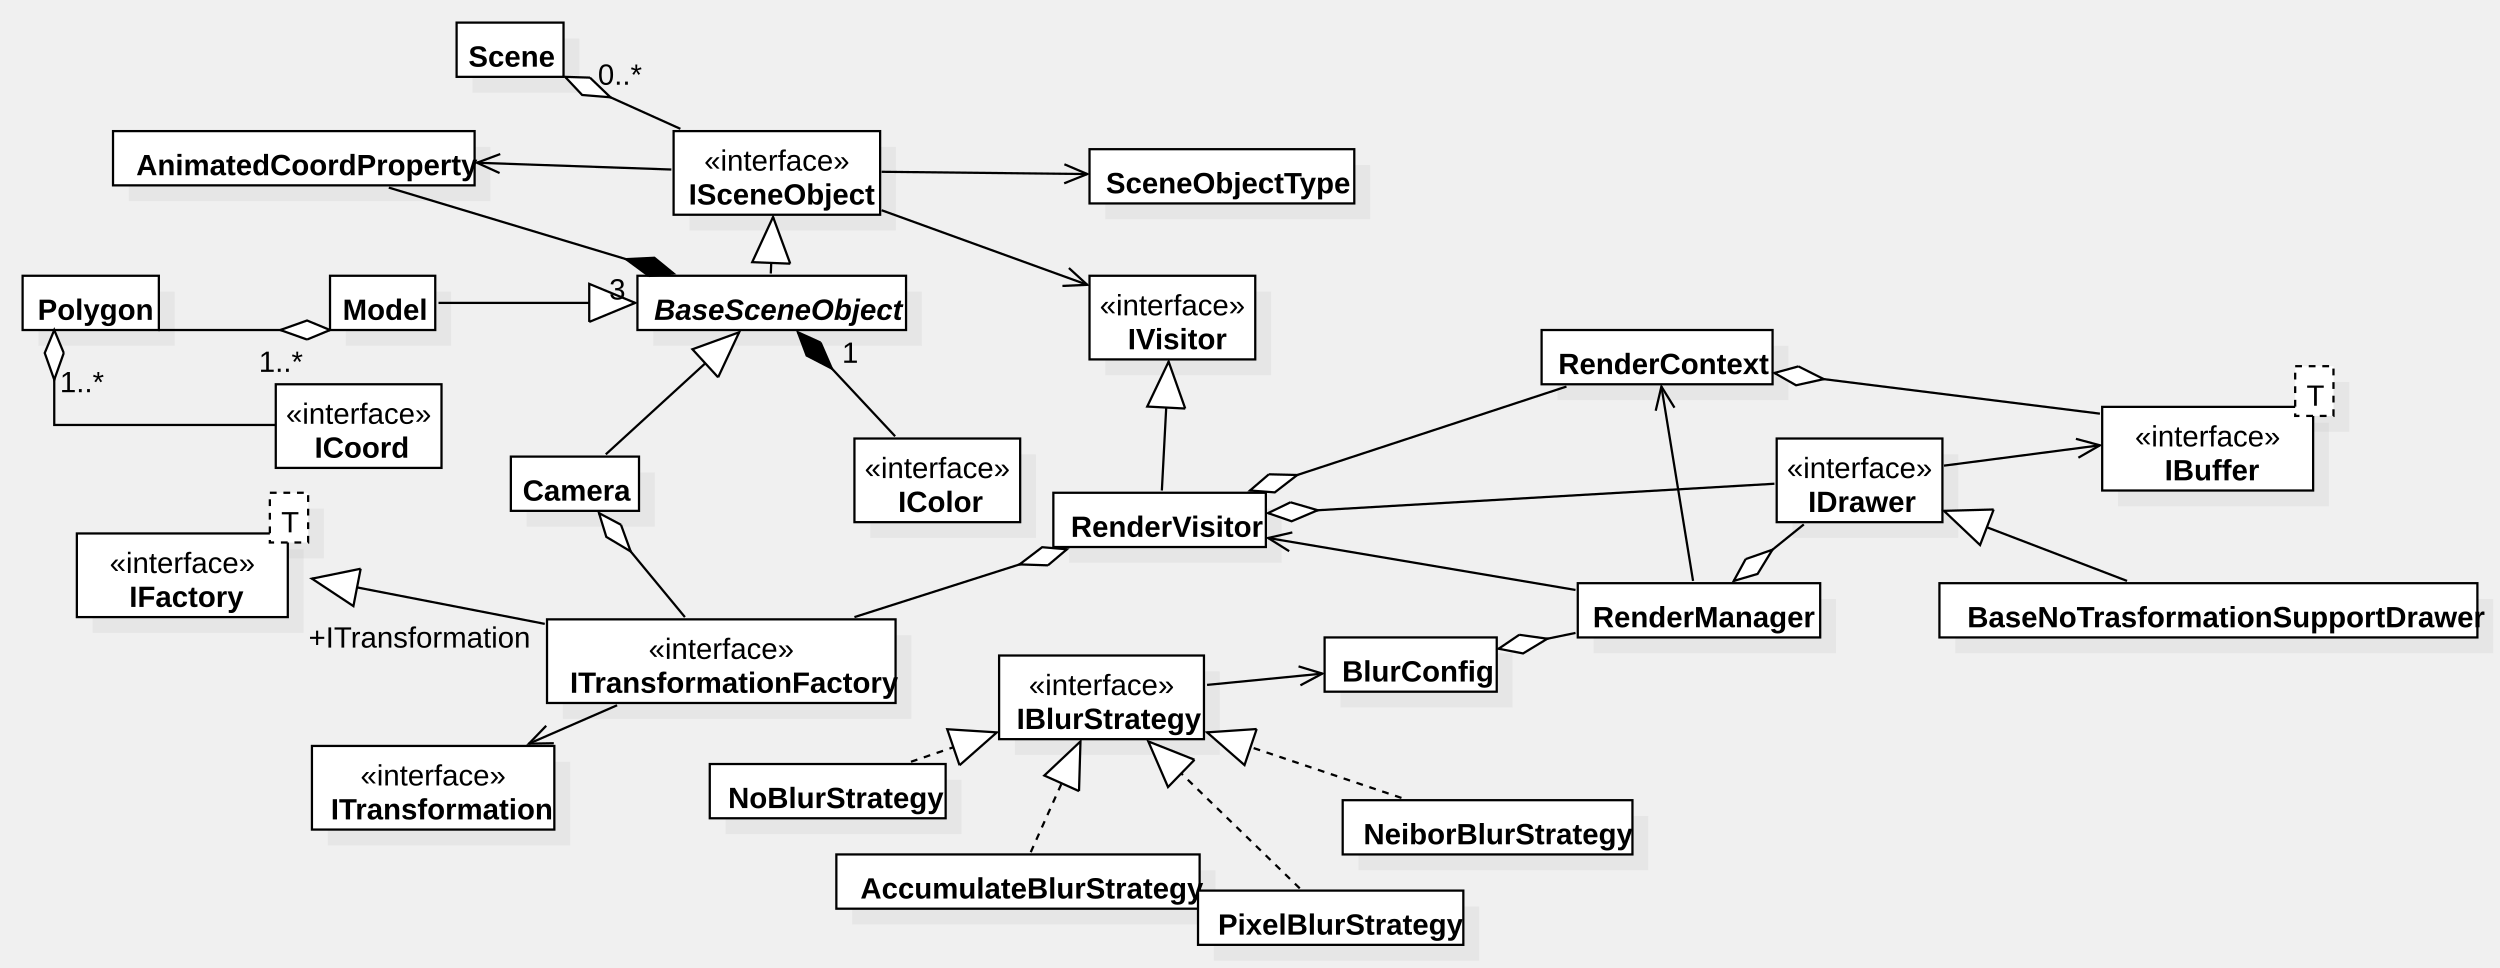
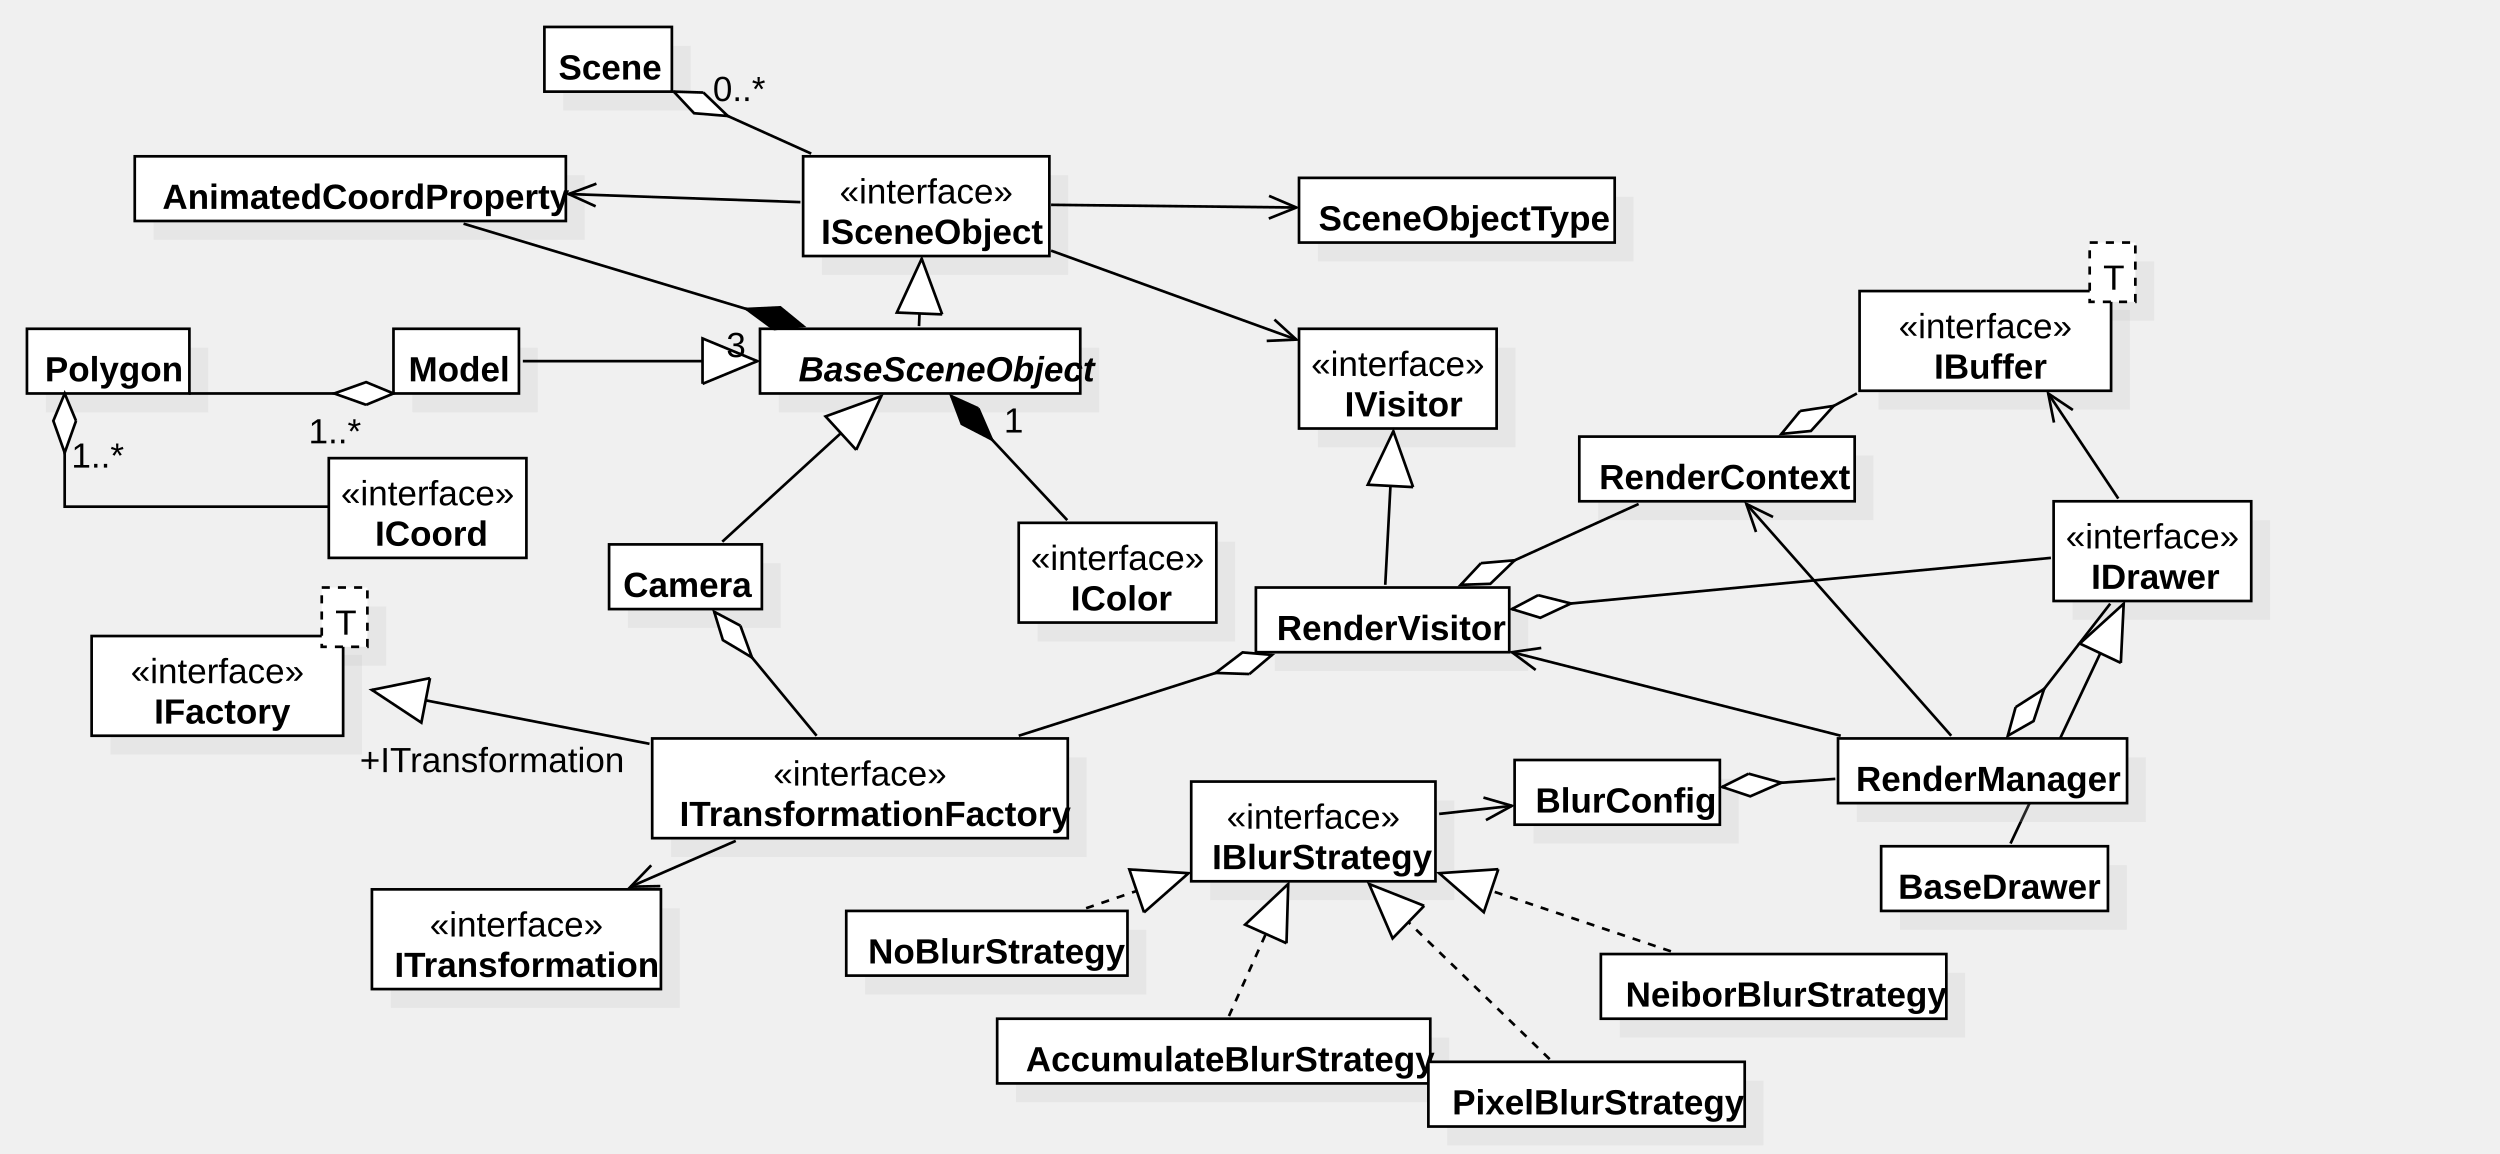
- <svg xmlns="http://www.w3.org/2000/svg" version="1.1" width="1105.992" height="428">
+ <svg xmlns="http://www.w3.org/2000/svg" version="1.1" width="927.628" height="428">
  <defs />
  <g>
    <g transform="translate(-198,-54) scale(1,1)">
      <rect fill="#ffffff" stroke="none" x="320" y="224" width="73.321" height="37" />
    </g>
    <g transform="translate(-198,-54) scale(1,1)">
      <path fill="none" stroke="#000000" d="M 320 224 L 393.321 224 L 393.321 261 L 320 261 L 320 224 Z Z" stroke-miterlimit="10" />
    </g>
    <g transform="translate(-198,-54) scale(1,1)">
      <g>
        <path fill="none" stroke="none" />
        <text fill="#000000" stroke="none" font-family="Arial" font-size="13px" font-style="normal" font-weight="normal" text-decoration="none" x="324.5" y="241.5">«interface»</text>
      </g>
    </g>
    <g transform="translate(-198,-54) scale(1,1)">
      <g>
        <path fill="none" stroke="none" />
        <text fill="#000000" stroke="none" font-family="Arial" font-size="13px" font-style="normal" font-weight="bold" text-decoration="none" x="337.151" y="256.5">ICoord</text>
      </g>
    </g>
    <g transform="translate(-198,-54) scale(1,1)">
      <rect fill="#C0C0C0" stroke="none" x="215" y="183" width="60.276" height="24" opacity="0.2" />
    </g>
    <g transform="translate(-198,-54) scale(1,1)">
      <rect fill="#ffffff" stroke="none" x="208" y="176" width="60.276" height="24" />
    </g>
    <g transform="translate(-198,-54) scale(1,1)">
      <path fill="none" stroke="#000000" d="M 208 176 L 268.276 176 L 268.276 200 L 208 200 L 208 176 Z Z" stroke-miterlimit="10" />
    </g>
    <g transform="translate(-198,-54) scale(1,1)">
      <g>
        <path fill="none" stroke="none" />
        <text fill="#000000" stroke="none" font-family="Arial" font-size="13px" font-style="normal" font-weight="bold" text-decoration="none" x="214.649" y="195.5">Polygon</text>
      </g>
    </g>
    <g transform="translate(-198,-54) scale(1,1)">
      <path fill="none" stroke="#000000" d="M 320 242 L 222 242 L 222 200" stroke-miterlimit="10" />
    </g>
    <g transform="translate(-198,-54) scale(1,1)">
      <path fill="#FFFFFF" stroke="none" d="M 226.21 210.163 L 222 200 L 217.79 210.163 L 222 222" />
    </g>
    <g transform="translate(-198,-54) scale(1,1)">
      <path fill="none" stroke="#000000" d="M 226.21 210.163 L 222 200 L 217.79 210.163 L 222 222 L 226.21 210.163" stroke-miterlimit="10" />
    </g>
    <g transform="translate(-198,-54) scale(1,1)">
      <g>
        <path fill="none" stroke="none" />
        <text fill="#000000" stroke="none" font-family="Arial" font-size="13px" font-style="normal" font-weight="normal" text-decoration="none" x="224.5" y="227.5">1..*</text>
      </g>
    </g>
    <g transform="translate(-198,-54) scale(1,1)">
      <rect fill="#C0C0C0" stroke="none" x="503" y="119" width="91.367" height="37" opacity="0.2" />
    </g>
    <g transform="translate(-198,-54) scale(1,1)">
      <rect fill="#ffffff" stroke="none" x="496" y="112" width="91.367" height="37" />
    </g>
    <g transform="translate(-198,-54) scale(1,1)">
      <path fill="none" stroke="#000000" d="M 496 112 L 587.367 112 L 587.367 149 L 496 149 L 496 112 Z Z" stroke-miterlimit="10" />
    </g>
    <g transform="translate(-198,-54) scale(1,1)">
      <g>
        <path fill="none" stroke="none" />
        <text fill="#000000" stroke="none" font-family="Arial" font-size="13px" font-style="normal" font-weight="normal" text-decoration="none" x="509.523" y="129.5">«interface»</text>
      </g>
    </g>
    <g transform="translate(-198,-54) scale(1,1)">
      <g>
        <path fill="none" stroke="none" />
        <text fill="#000000" stroke="none" font-family="Arial" font-size="13px" font-style="normal" font-weight="bold" text-decoration="none" x="502.661" y="144.5">ISceneObject</text>
      </g>
    </g>
    <g transform="translate(-198,-54) scale(1,1)">
      <rect fill="#C0C0C0" stroke="none" x="431" y="263" width="56.696" height="24" opacity="0.2" />
    </g>
    <g transform="translate(-198,-54) scale(1,1)">
      <rect fill="#ffffff" stroke="none" x="424" y="256" width="56.696" height="24" />
    </g>
    <g transform="translate(-198,-54) scale(1,1)">
      <path fill="none" stroke="#000000" d="M 424 256 L 480.696 256 L 480.696 280 L 424 280 L 424 256 Z Z" stroke-miterlimit="10" />
    </g>
    <g transform="translate(-198,-54) scale(1,1)">
      <g>
        <path fill="none" stroke="none" />
        <text fill="#000000" stroke="none" font-family="Arial" font-size="13px" font-style="normal" font-weight="bold" text-decoration="none" x="429.23" y="275.5">Camera</text>
      </g>
    </g>
    <g transform="translate(-198,-54) scale(1,1)">
      <rect fill="#C0C0C0" stroke="none" x="351" y="183" width="46.553" height="24" opacity="0.2" />
    </g>
    <g transform="translate(-198,-54) scale(1,1)">
      <rect fill="#ffffff" stroke="none" x="344" y="176" width="46.553" height="24" />
    </g>
    <g transform="translate(-198,-54) scale(1,1)">
      <path fill="none" stroke="#000000" d="M 344 176 L 390.553 176 L 390.553 200 L 344 200 L 344 176 Z Z" stroke-miterlimit="10" />
    </g>
    <g transform="translate(-198,-54) scale(1,1)">
      <g>
        <path fill="none" stroke="none" />
        <text fill="#000000" stroke="none" font-family="Arial" font-size="13px" font-style="normal" font-weight="bold" text-decoration="none" x="349.573" y="195.5">Model</text>
      </g>
    </g>
    <g transform="translate(-198,-54) scale(1,1)">
      <path fill="none" stroke="#000000" d="M 268 200 L 344 200" stroke-miterlimit="10" />
    </g>
    <g transform="translate(-198,-54) scale(1,1)">
      <path fill="#FFFFFF" stroke="none" d="M 333.837 204.21 L 344 200 L 333.837 195.79 L 322 200" />
    </g>
    <g transform="translate(-198,-54) scale(1,1)">
      <path fill="none" stroke="#000000" d="M 333.837 204.21 L 344 200 L 333.837 195.79 L 322 200 L 333.837 204.21" stroke-miterlimit="10" />
    </g>
    <g transform="translate(-198,-54) scale(1,1)">
      <g>
        <path fill="none" stroke="none" />
        <text fill="#000000" stroke="none" font-family="Arial" font-size="13px" font-style="normal" font-weight="normal" text-decoration="none" x="312.5" y="218.5">1..*</text>
      </g>
    </g>
    <g transform="translate(-198,-54) scale(1,1)">
      <rect fill="#C0C0C0" stroke="none" x="583" y="255" width="73.321" height="37" opacity="0.2" />
    </g>
    <g transform="translate(-198,-54) scale(1,1)">
      <rect fill="#ffffff" stroke="none" x="576" y="248" width="73.321" height="37" />
    </g>
    <g transform="translate(-198,-54) scale(1,1)">
      <path fill="none" stroke="#000000" d="M 576 248 L 649.321 248 L 649.321 285 L 576 285 L 576 248 Z Z" stroke-miterlimit="10" />
    </g>
    <g transform="translate(-198,-54) scale(1,1)">
      <g>
        <path fill="none" stroke="none" />
        <text fill="#000000" stroke="none" font-family="Arial" font-size="13px" font-style="normal" font-weight="normal" text-decoration="none" x="580.5" y="265.5">«interface»</text>
      </g>
    </g>
    <g transform="translate(-198,-54) scale(1,1)">
      <g>
        <path fill="none" stroke="none" />
        <text fill="#000000" stroke="none" font-family="Arial" font-size="13px" font-style="normal" font-weight="bold" text-decoration="none" x="595.322" y="280.5">IColor</text>
      </g>
    </g>
    <g transform="translate(-198,-54) scale(1,1)">
      <rect fill="#C0C0C0" stroke="none" x="687" y="183" width="73.321" height="37" opacity="0.2" />
    </g>
    <g transform="translate(-198,-54) scale(1,1)">
      <rect fill="#ffffff" stroke="none" x="680" y="176" width="73.321" height="37" />
    </g>
    <g transform="translate(-198,-54) scale(1,1)">
      <path fill="none" stroke="#000000" d="M 680 176 L 753.321 176 L 753.321 213 L 680 213 L 680 176 Z Z" stroke-miterlimit="10" />
    </g>
    <g transform="translate(-198,-54) scale(1,1)">
      <g>
        <path fill="none" stroke="none" />
        <text fill="#000000" stroke="none" font-family="Arial" font-size="13px" font-style="normal" font-weight="normal" text-decoration="none" x="684.5" y="193.5">«interface»</text>
      </g>
    </g>
    <g transform="translate(-198,-54) scale(1,1)">
      <g>
        <path fill="none" stroke="none" />
        <text fill="#000000" stroke="none" font-family="Arial" font-size="13px" font-style="normal" font-weight="bold" text-decoration="none" x="696.913" y="208.5">IVisitor</text>
      </g>
    </g>
    <g transform="translate(-198,-54) scale(1,1)">
      <rect fill="#C0C0C0" stroke="none" x="255" y="119" width="159.96" height="24" opacity="0.2" />
    </g>
    <g transform="translate(-198,-54) scale(1,1)">
      <rect fill="#ffffff" stroke="none" x="248" y="112" width="159.96" height="24" />
    </g>
    <g transform="translate(-198,-54) scale(1,1)">
      <path fill="none" stroke="#000000" d="M 248 112 L 407.96 112 L 407.96 136 L 248 136 L 248 112 Z Z" stroke-miterlimit="10" />
    </g>
    <g transform="translate(-198,-54) scale(1,1)">
      <g>
        <path fill="none" stroke="none" />
        <text fill="#000000" stroke="none" font-family="Arial" font-size="13px" font-style="normal" font-weight="bold" text-decoration="none" x="258.251" y="131.5">AnimatedCoordProperty</text>
      </g>
    </g>
    <g transform="translate(-198,-54) scale(1,1)">
      <rect fill="#C0C0C0" stroke="none" x="487" y="183" width="118.833" height="24" opacity="0.2" />
    </g>
    <g transform="translate(-198,-54) scale(1,1)">
      <rect fill="#ffffff" stroke="none" x="480" y="176" width="118.833" height="24" />
    </g>
    <g transform="translate(-198,-54) scale(1,1)">
      <path fill="none" stroke="#000000" d="M 480 176 L 598.833 176 L 598.833 200 L 480 200 L 480 176 Z Z" stroke-miterlimit="10" />
    </g>
    <g transform="translate(-198,-54) scale(1,1)">
      <g>
        <path fill="none" stroke="none" />
-         <text fill="#000000" stroke="none" font-family="Arial" font-size="13px" font-style="italic" font-weight="bold" text-decoration="none" x="487.385" y="195.5">BaseSceneObject</text>
+         <text fill="#000000" stroke="none" font-family="Arial" font-size="13px" font-style="italic" font-weight="bold" text-decoration="none" x="494.301" y="195.5">BaseSceneObject</text>
      </g>
    </g>
    <g transform="translate(-198,-54) scale(1,1)">
      <path fill="none" stroke="#000000" d="M 392 188 L 479 188" stroke-miterlimit="10" />
    </g>
    <g transform="translate(-198,-54) scale(1,1)">
      <path fill="#FFFFFF" stroke="none" d="M 458.675 196.419 L 479 188 L 458.675 179.581" />
    </g>
    <g transform="translate(-198,-54) scale(1,1)">
      <path fill="none" stroke="#000000" d="M 458.675 196.419 L 479 188 L 458.675 179.581 L 458.675 196.419" stroke-miterlimit="10" />
    </g>
    <g transform="translate(-198,-54) scale(1,1)">
      <path fill="none" stroke="#000000" d="M 466 255 L 525 201" stroke-miterlimit="10" />
    </g>
    <g transform="translate(-198,-54) scale(1,1)">
      <path fill="#FFFFFF" stroke="none" d="M 515.691 220.933 L 525 201 L 504.322 208.512" />
    </g>
    <g transform="translate(-198,-54) scale(1,1)">
      <path fill="none" stroke="#000000" d="M 515.691 220.933 L 525 201 L 504.322 208.512 L 515.691 220.933" stroke-miterlimit="10" />
    </g>
    <g transform="translate(-198,-54) scale(1,1)">
      <path fill="none" stroke="#000000" d="M 539 175 L 540 150" stroke-miterlimit="10" />
    </g>
    <g transform="translate(-198,-54) scale(1,1)">
      <path fill="#FFFFFF" stroke="none" d="M 547.6 170.646 L 540 150 L 530.775 169.973" />
    </g>
    <g transform="translate(-198,-54) scale(1,1)">
      <path fill="none" stroke="#000000" d="M 547.6 170.646 L 540 150 L 530.775 169.973 L 547.6 170.646" stroke-miterlimit="10" />
    </g>
    <g transform="translate(-198,-54) scale(1,1)">
      <rect fill="#C0C0C0" stroke="none" x="687" y="127" width="117.132" height="24" opacity="0.2" />
    </g>
    <g transform="translate(-198,-54) scale(1,1)">
      <rect fill="#ffffff" stroke="none" x="680" y="120" width="117.132" height="24" />
    </g>
    <g transform="translate(-198,-54) scale(1,1)">
      <path fill="none" stroke="#000000" d="M 680 120 L 797.132 120 L 797.132 144 L 680 144 L 680 120 Z Z" stroke-miterlimit="10" />
    </g>
    <g transform="translate(-198,-54) scale(1,1)">
      <g>
        <path fill="none" stroke="none" />
        <text fill="#000000" stroke="none" font-family="Arial" font-size="13px" font-style="normal" font-weight="bold" text-decoration="none" x="687.258" y="139.5">SceneObjectType</text>
      </g>
    </g>
    <g transform="translate(-198,-54) scale(1,1)">
      <rect fill="#C0C0C0" stroke="none" x="343" y="391" width="107.236" height="37" opacity="0.2" />
    </g>
    <g transform="translate(-198,-54) scale(1,1)">
      <rect fill="#ffffff" stroke="none" x="336" y="384" width="107.236" height="37" />
    </g>
    <g transform="translate(-198,-54) scale(1,1)">
      <path fill="none" stroke="#000000" d="M 336 384 L 443.236 384 L 443.236 421 L 336 421 L 336 384 Z Z" stroke-miterlimit="10" />
    </g>
    <g transform="translate(-198,-54) scale(1,1)">
      <g>
        <path fill="none" stroke="none" />
        <text fill="#000000" stroke="none" font-family="Arial" font-size="13px" font-style="normal" font-weight="normal" text-decoration="none" x="357.458" y="401.5">«interface»</text>
      </g>
    </g>
    <g transform="translate(-198,-54) scale(1,1)">
      <g>
        <path fill="none" stroke="none" />
        <text fill="#000000" stroke="none" font-family="Arial" font-size="13px" font-style="normal" font-weight="bold" text-decoration="none" x="344.344" y="416.5">ITransformation</text>
      </g>
    </g>
    <g transform="translate(-198,-54) scale(1,1)">
      <rect fill="#C0C0C0" stroke="none" x="239" y="297" width="93.321" height="37" opacity="0.2" />
    </g>
    <g transform="translate(-198,-54) scale(1,1)">
      <rect fill="#C0C0C0" stroke="none" x="324.38" y="279" width="16.941" height="22" opacity="0.2" />
    </g>
    <g transform="translate(-198,-54) scale(1,1)">
      <rect fill="#ffffff" stroke="none" x="232" y="290" width="93.321" height="37" />
    </g>
    <g transform="translate(-198,-54) scale(1,1)">
      <path fill="none" stroke="#000000" d="M 232 290 L 325.321 290 L 325.321 327 L 232 327 L 232 290 Z Z" stroke-miterlimit="10" />
    </g>
    <g transform="translate(-198,-54) scale(1,1)">
      <g>
        <path fill="none" stroke="none" />
        <text fill="#000000" stroke="none" font-family="Arial" font-size="13px" font-style="normal" font-weight="normal" text-decoration="none" x="246.5" y="307.5">«interface»</text>
      </g>
    </g>
    <g transform="translate(-198,-54) scale(1,1)">
      <g>
        <path fill="none" stroke="none" />
        <text fill="#000000" stroke="none" font-family="Arial" font-size="13px" font-style="normal" font-weight="bold" text-decoration="none" x="255.184" y="322.5">IFactory</text>
      </g>
    </g>
    <g transform="translate(-198,-54) scale(1,1)">
      <rect fill="#ffffff" stroke="none" x="317.38" y="272" width="16.941" height="22" />
    </g>
    <g transform="translate(-198,-54) scale(1,1)">
      <path fill="none" stroke="#000000" d="M 317.38 272 L 334.321 272 L 334.321 294 L 317.38 294 L 317.38 272 Z Z" stroke-miterlimit="10" stroke-dasharray="3" />
    </g>
    <g transform="translate(-198,-54) scale(1,1)">
      <g>
        <path fill="none" stroke="none" />
        <text fill="#000000" stroke="none" font-family="Arial" font-size="13px" font-style="normal" font-weight="normal" text-decoration="none" x="322.38" y="289.5">T</text>
      </g>
    </g>
    <g transform="translate(-198,-54) scale(1,1)">
      <rect fill="#C0C0C0" stroke="none" x="447" y="335" width="154.196" height="37" opacity="0.2" />
    </g>
    <g transform="translate(-198,-54) scale(1,1)">
      <rect fill="#ffffff" stroke="none" x="440" y="328" width="154.196" height="37" />
    </g>
    <g transform="translate(-198,-54) scale(1,1)">
      <path fill="none" stroke="#000000" d="M 440 328 L 594.196 328 L 594.196 365 L 440 365 L 440 328 Z Z" stroke-miterlimit="10" />
    </g>
    <g transform="translate(-198,-54) scale(1,1)">
      <g>
        <path fill="none" stroke="none" />
        <text fill="#000000" stroke="none" font-family="Arial" font-size="13px" font-style="normal" font-weight="normal" text-decoration="none" x="484.938" y="345.5">«interface»</text>
      </g>
    </g>
    <g transform="translate(-198,-54) scale(1,1)">
      <g>
        <path fill="none" stroke="none" />
        <text fill="#000000" stroke="none" font-family="Arial" font-size="13px" font-style="normal" font-weight="bold" text-decoration="none" x="450.153" y="360.5">ITransformationFactory</text>
      </g>
    </g>
    <g transform="translate(-198,-54) scale(1,1)">
      <path fill="none" stroke="#000000" d="M 439 330 L 336 310" stroke-miterlimit="10" />
    </g>
    <g transform="translate(-198,-54) scale(1,1)">
      <path fill="#FFFFFF" stroke="none" d="M 357.557 305.61 L 336 310 L 354.348 322.139" />
    </g>
    <g transform="translate(-198,-54) scale(1,1)">
      <path fill="none" stroke="#000000" d="M 357.557 305.61 L 336 310 L 354.348 322.139 L 357.557 305.61" stroke-miterlimit="10" />
    </g>
    <g transform="translate(-198,-54) scale(1,1)">
      <g>
        <path fill="none" stroke="none" />
-         <text fill="#000000" stroke="none" font-family="Arial" font-size="13px" font-style="normal" font-weight="normal" text-decoration="none" x="334.5" y="340.5">+ITransformation</text>
+         <text fill="#000000" stroke="none" font-family="Arial" font-size="13px" font-style="normal" font-weight="normal" text-decoration="none" x="331.5" y="340.5">+ITransformation</text>
      </g>
    </g>
    <g transform="translate(-198,-54) scale(1,1)">
      <rect fill="#C0C0C0" stroke="none" x="671" y="279" width="94.008" height="24" opacity="0.2" />
    </g>
    <g transform="translate(-198,-54) scale(1,1)">
      <rect fill="#ffffff" stroke="none" x="664" y="272" width="94.008" height="24" />
    </g>
    <g transform="translate(-198,-54) scale(1,1)">
      <path fill="none" stroke="#000000" d="M 664 272 L 758.008 272 L 758.008 296 L 664 296 L 664 272 Z Z" stroke-miterlimit="10" />
    </g>
    <g transform="translate(-198,-54) scale(1,1)">
      <g>
        <path fill="none" stroke="none" />
        <text fill="#000000" stroke="none" font-family="Arial" font-size="13px" font-style="normal" font-weight="bold" text-decoration="none" x="671.744" y="291.5">RenderVisitor</text>
      </g>
    </g>
    <g transform="translate(-198,-54) scale(1,1)">
-       <rect fill="#C0C0C0" stroke="none" x="1135" y="241" width="93.321" height="37" opacity="0.2" />
-     </g>
-     <g transform="translate(-198,-54) scale(1,1)">
-       <rect fill="#C0C0C0" stroke="none" x="1220.38" y="223" width="16.941" height="22" opacity="0.2" />
-     </g>
-     <g transform="translate(-198,-54) scale(1,1)">
-       <rect fill="#ffffff" stroke="none" x="1128" y="234" width="93.321" height="37" />
-     </g>
-     <g transform="translate(-198,-54) scale(1,1)">
-       <path fill="none" stroke="#000000" d="M 1128 234 L 1221.321 234 L 1221.321 271 L 1128 271 L 1128 234 Z Z" stroke-miterlimit="10" />
-     </g>
-     <g transform="translate(-198,-54) scale(1,1)">
-       <g>
-         <path fill="none" stroke="none" />
-         <text fill="#000000" stroke="none" font-family="Arial" font-size="13px" font-style="normal" font-weight="normal" text-decoration="none" x="1142.5" y="251.5">«interface»</text>
-       </g>
-     </g>
-     <g transform="translate(-198,-54) scale(1,1)">
-       <g>
-         <path fill="none" stroke="none" />
-         <text fill="#000000" stroke="none" font-family="Arial" font-size="13px" font-style="normal" font-weight="bold" text-decoration="none" x="1155.63" y="266.5">IBuffer</text>
-       </g>
-     </g>
-     <g transform="translate(-198,-54) scale(1,1)">
-       <rect fill="#ffffff" stroke="none" x="1213.38" y="216" width="16.941" height="22" />
-     </g>
-     <g transform="translate(-198,-54) scale(1,1)">
-       <path fill="none" stroke="#000000" d="M 1213.38 216 L 1230.321 216 L 1230.321 238 L 1213.38 238 L 1213.38 216 Z Z" stroke-miterlimit="10" stroke-dasharray="3" />
-     </g>
-     <g transform="translate(-198,-54) scale(1,1)">
-       <g>
-         <path fill="none" stroke="none" />
-         <text fill="#000000" stroke="none" font-family="Arial" font-size="13px" font-style="normal" font-weight="normal" text-decoration="none" x="1218.38" y="233.5">T</text>
+       <rect fill="#C0C0C0" stroke="none" x="895" y="169" width="93.321" height="37" opacity="0.2" />
+     </g>
+     <g transform="translate(-198,-54) scale(1,1)">
+       <rect fill="#C0C0C0" stroke="none" x="980.38" y="151" width="16.941" height="22" opacity="0.2" />
+     </g>
+     <g transform="translate(-198,-54) scale(1,1)">
+       <rect fill="#ffffff" stroke="none" x="888" y="162" width="93.321" height="37" />
+     </g>
+     <g transform="translate(-198,-54) scale(1,1)">
+       <path fill="none" stroke="#000000" d="M 888 162 L 981.321 162 L 981.321 199 L 888 199 L 888 162 Z Z" stroke-miterlimit="10" />
+     </g>
+     <g transform="translate(-198,-54) scale(1,1)">
+       <g>
+         <path fill="none" stroke="none" />
+         <text fill="#000000" stroke="none" font-family="Arial" font-size="13px" font-style="normal" font-weight="normal" text-decoration="none" x="902.5" y="179.5">«interface»</text>
+       </g>
+     </g>
+     <g transform="translate(-198,-54) scale(1,1)">
+       <g>
+         <path fill="none" stroke="none" />
+         <text fill="#000000" stroke="none" font-family="Arial" font-size="13px" font-style="normal" font-weight="bold" text-decoration="none" x="915.63" y="194.5">IBuffer</text>
+       </g>
+     </g>
+     <g transform="translate(-198,-54) scale(1,1)">
+       <rect fill="#ffffff" stroke="none" x="973.38" y="144" width="16.941" height="22" />
+     </g>
+     <g transform="translate(-198,-54) scale(1,1)">
+       <path fill="none" stroke="#000000" d="M 973.38 144 L 990.321 144 L 990.321 166 L 973.38 166 L 973.38 144 Z Z" stroke-miterlimit="10" stroke-dasharray="3" />
+     </g>
+     <g transform="translate(-198,-54) scale(1,1)">
+       <g>
+         <path fill="none" stroke="none" />
+         <text fill="#000000" stroke="none" font-family="Arial" font-size="13px" font-style="normal" font-weight="normal" text-decoration="none" x="978.38" y="161.5">T</text>
      </g>
    </g>
    <g transform="translate(-198,-54) scale(1,1)">
      <path fill="none" stroke="#000000" d="M 370 137 L 496 175" stroke-miterlimit="10" />
    </g>
    <g transform="translate(-198,-54) scale(1,1)">
      <path fill="#000000" stroke="none" d="M 485.055 176.096 L 496 175 L 487.486 168.035 L 474.937 168.648" />
    </g>
    <g transform="translate(-198,-54) scale(1,1)">
      <path fill="none" stroke="#000000" d="M 485.055 176.096 L 496 175 L 487.486 168.035 L 474.937 168.648 L 485.055 176.096" stroke-miterlimit="10" />
    </g>
    <g transform="translate(-198,-54) scale(1,1)">
      <g>
        <path fill="none" stroke="none" />
        <text fill="#000000" stroke="none" font-family="Arial" font-size="13px" font-style="normal" font-weight="normal" text-decoration="none" x="467.5" y="186.5">3</text>
      </g>
    </g>
    <g transform="translate(-198,-54) scale(1,1)">
      <path fill="none" stroke="#000000" d="M 594 247 L 551 201" stroke-miterlimit="10" />
    </g>
    <g transform="translate(-198,-54) scale(1,1)">
      <path fill="#000000" stroke="none" d="M 561.015 205.549 L 551 201 L 554.865 211.299 L 566.023 217.072" />
    </g>
    <g transform="translate(-198,-54) scale(1,1)">
      <path fill="none" stroke="#000000" d="M 561.015 205.549 L 551 201 L 554.865 211.299 L 566.023 217.072 L 561.015 205.549" stroke-miterlimit="10" />
    </g>
    <g transform="translate(-198,-54) scale(1,1)">
      <g>
        <path fill="none" stroke="none" />
        <text fill="#000000" stroke="none" font-family="Arial" font-size="13px" font-style="normal" font-weight="normal" text-decoration="none" x="570.5" y="214.5">1</text>
      </g>
    </g>
    <g transform="translate(-198,-54) scale(1,1)">
      <rect fill="#C0C0C0" stroke="none" x="407" y="71" width="47.302" height="24" opacity="0.2" />
    </g>
    <g transform="translate(-198,-54) scale(1,1)">
      <rect fill="#ffffff" stroke="none" x="400" y="64" width="47.302" height="24" />
    </g>
    <g transform="translate(-198,-54) scale(1,1)">
      <path fill="none" stroke="#000000" d="M 400 64 L 447.302 64 L 447.302 88 L 400 88 L 400 64 Z Z" stroke-miterlimit="10" />
    </g>
    <g transform="translate(-198,-54) scale(1,1)">
      <g>
        <path fill="none" stroke="none" />
        <text fill="#000000" stroke="none" font-family="Arial" font-size="13px" font-style="normal" font-weight="bold" text-decoration="none" x="405.22" y="83.5">Scene</text>
      </g>
    </g>
    <g transform="translate(-198,-54) scale(1,1)">
      <path fill="none" stroke="#000000" d="M 588 147 L 679 180" stroke-miterlimit="10" />
    </g>
    <g transform="translate(-198,-54) scale(1,1)">
      <path fill="none" stroke="#000000" d="M 668.011 180.493 L 679 180 L 670.881 172.578" stroke-miterlimit="10" />
    </g>
    <g transform="translate(-198,-54) scale(1,1)">
-       <rect fill="#C0C0C0" stroke="none" x="991" y="255" width="73.321" height="37" opacity="0.2" />
-     </g>
-     <g transform="translate(-198,-54) scale(1,1)">
-       <rect fill="#ffffff" stroke="none" x="984" y="248" width="73.321" height="37" />
-     </g>
-     <g transform="translate(-198,-54) scale(1,1)">
-       <path fill="none" stroke="#000000" d="M 984 248 L 1057.321 248 L 1057.321 285 L 984 285 L 984 248 Z Z" stroke-miterlimit="10" />
-     </g>
-     <g transform="translate(-198,-54) scale(1,1)">
-       <g>
-         <path fill="none" stroke="none" />
-         <text fill="#000000" stroke="none" font-family="Arial" font-size="13px" font-style="normal" font-weight="normal" text-decoration="none" x="988.5" y="265.5">«interface»</text>
-       </g>
-     </g>
-     <g transform="translate(-198,-54) scale(1,1)">
-       <g>
-         <path fill="none" stroke="none" />
-         <text fill="#000000" stroke="none" font-family="Arial" font-size="13px" font-style="normal" font-weight="bold" text-decoration="none" x="997.907" y="280.5">IDrawer</text>
-       </g>
-     </g>
-     <g transform="translate(-198,-54) scale(1,1)">
-       <rect fill="#C0C0C0" stroke="none" x="1063" y="319" width="237.992" height="24" opacity="0.2" />
-     </g>
-     <g transform="translate(-198,-54) scale(1,1)">
-       <rect fill="#ffffff" stroke="none" x="1056" y="312" width="237.992" height="24" />
-     </g>
-     <g transform="translate(-198,-54) scale(1,1)">
-       <path fill="none" stroke="#000000" d="M 1056 312 L 1293.992 312 L 1293.992 336 L 1056 336 L 1056 312 Z Z" stroke-miterlimit="10" />
-     </g>
-     <g transform="translate(-198,-54) scale(1,1)">
-       <g>
-         <path fill="none" stroke="none" />
-         <text fill="#000000" stroke="none" font-family="Arial" font-size="13px" font-style="normal" font-weight="bold" text-decoration="none" x="1068.304" y="331.5">BaseNoTrasformationSupportDrawer</text>
-       </g>
-     </g>
-     <g transform="translate(-198,-54) scale(1,1)">
-       <path fill="none" stroke="#000000" d="M 1139 311 L 1058 280" stroke-miterlimit="10" />
-     </g>
-     <g transform="translate(-198,-54) scale(1,1)">
-       <path fill="#FFFFFF" stroke="none" d="M 1079.992 279.402 L 1058 280 L 1073.973 295.128" />
-     </g>
-     <g transform="translate(-198,-54) scale(1,1)">
-       <path fill="none" stroke="#000000" d="M 1079.992 279.402 L 1058 280 L 1073.973 295.128 L 1079.992 279.402" stroke-miterlimit="10" />
+       <rect fill="#C0C0C0" stroke="none" x="967" y="247" width="73.321" height="37" opacity="0.2" />
+     </g>
+     <g transform="translate(-198,-54) scale(1,1)">
+       <rect fill="#ffffff" stroke="none" x="960" y="240" width="73.321" height="37" />
+     </g>
+     <g transform="translate(-198,-54) scale(1,1)">
+       <path fill="none" stroke="#000000" d="M 960 240 L 1033.321 240 L 1033.321 277 L 960 277 L 960 240 Z Z" stroke-miterlimit="10" />
+     </g>
+     <g transform="translate(-198,-54) scale(1,1)">
+       <g>
+         <path fill="none" stroke="none" />
+         <text fill="#000000" stroke="none" font-family="Arial" font-size="13px" font-style="normal" font-weight="normal" text-decoration="none" x="964.5" y="257.5">«interface»</text>
+       </g>
+     </g>
+     <g transform="translate(-198,-54) scale(1,1)">
+       <g>
+         <path fill="none" stroke="none" />
+         <text fill="#000000" stroke="none" font-family="Arial" font-size="13px" font-style="normal" font-weight="bold" text-decoration="none" x="973.907" y="272.5">IDrawer</text>
+       </g>
+     </g>
+     <g transform="translate(-198,-54) scale(1,1)">
+       <rect fill="#C0C0C0" stroke="none" x="903" y="375" width="84.156" height="24" opacity="0.2" />
+     </g>
+     <g transform="translate(-198,-54) scale(1,1)">
+       <rect fill="#ffffff" stroke="none" x="896" y="368" width="84.156" height="24" />
+     </g>
+     <g transform="translate(-198,-54) scale(1,1)">
+       <path fill="none" stroke="#000000" d="M 896 368 L 980.156 368 L 980.156 392 L 896 392 L 896 368 Z Z" stroke-miterlimit="10" />
+     </g>
+     <g transform="translate(-198,-54) scale(1,1)">
+       <g>
+         <path fill="none" stroke="none" />
+         <text fill="#000000" stroke="none" font-family="Arial" font-size="13px" font-style="normal" font-weight="bold" text-decoration="none" x="902.315" y="387.5">BaseDrawer</text>
+       </g>
+     </g>
+     <g transform="translate(-198,-54) scale(1,1)">
+       <path fill="none" stroke="#000000" d="M 944 367 L 986 278" stroke-miterlimit="10" />
+     </g>
+     <g transform="translate(-198,-54) scale(1,1)">
+       <path fill="#FFFFFF" stroke="none" d="M 984.939 299.974 L 986 278 L 969.712 292.788" />
+     </g>
+     <g transform="translate(-198,-54) scale(1,1)">
+       <path fill="none" stroke="#000000" d="M 984.939 299.974 L 986 278 L 969.712 292.788 L 984.939 299.974" stroke-miterlimit="10" />
    </g>
    <g transform="translate(-198,-54) scale(1,1)">
      <path fill="none" stroke="#000000" d="M 588 130 L 679 131" stroke-miterlimit="10" />
    </g>
    <g transform="translate(-198,-54) scale(1,1)">
      <path fill="none" stroke="#000000" d="M 668.792 135.098 L 679 131 L 668.884 126.679" stroke-miterlimit="10" />
    </g>
    <g transform="translate(-198,-54) scale(1,1)">
      <path fill="none" stroke="#000000" d="M 712 271 L 715 214" stroke-miterlimit="10" />
    </g>
    <g transform="translate(-198,-54) scale(1,1)">
      <path fill="#FFFFFF" stroke="none" d="M 722.339 234.74 L 715 214 L 705.524 233.855" />
    </g>
    <g transform="translate(-198,-54) scale(1,1)">
      <path fill="none" stroke="#000000" d="M 722.339 234.74 L 715 214 L 705.524 233.855 L 722.339 234.74" stroke-miterlimit="10" />
    </g>
    <g transform="translate(-198,-54) scale(1,1)">
      <path fill="none" stroke="#000000" d="M 499 111 L 448 88" stroke-miterlimit="10" />
    </g>
    <g transform="translate(-198,-54) scale(1,1)">
      <path fill="#FFFFFF" stroke="none" d="M 458.995 88.341 L 448 88 L 455.534 96.015 L 468.055 97.044" />
    </g>
    <g transform="translate(-198,-54) scale(1,1)">
      <path fill="none" stroke="#000000" d="M 458.995 88.341 L 448 88 L 455.534 96.015 L 468.055 97.044 L 458.995 88.341" stroke-miterlimit="10" />
    </g>
    <g transform="translate(-198,-54) scale(1,1)">
      <g>
        <path fill="none" stroke="none" />
        <text fill="#000000" stroke="none" font-family="Arial" font-size="13px" font-style="normal" font-weight="normal" text-decoration="none" x="462.5" y="91.5">0..*</text>
      </g>
    </g>
    <g transform="translate(-198,-54) scale(1,1)">
      <path fill="none" stroke="#000000" d="M 501 327 L 463 281" stroke-miterlimit="10" />
    </g>
    <g transform="translate(-198,-54) scale(1,1)">
      <path fill="#FFFFFF" stroke="none" d="M 472.718 286.154 L 463 281 L 466.227 291.516 L 477.011 297.961" />
    </g>
    <g transform="translate(-198,-54) scale(1,1)">
      <path fill="none" stroke="#000000" d="M 472.718 286.154 L 463 281 L 466.227 291.516 L 477.011 297.961 L 472.718 286.154" stroke-miterlimit="10" />
    </g>
    <g transform="translate(-198,-54) scale(1,1)">
      <path fill="none" stroke="#000000" d="M 576 327 L 670 297" stroke-miterlimit="10" />
    </g>
    <g transform="translate(-198,-54) scale(1,1)">
      <path fill="#FFFFFF" stroke="none" d="M 661.598 304.1 L 670 297 L 659.039 296.08 L 649.041 303.689" />
    </g>
    <g transform="translate(-198,-54) scale(1,1)">
      <path fill="none" stroke="#000000" d="M 661.598 304.1 L 670 297 L 659.039 296.08 L 649.041 303.689 L 661.598 304.1" stroke-miterlimit="10" />
    </g>
    <g transform="translate(-198,-54) scale(1,1)">
-       <rect fill="#C0C0C0" stroke="none" x="903" y="319" width="107.249" height="24" opacity="0.2" />
-     </g>
-     <g transform="translate(-198,-54) scale(1,1)">
-       <rect fill="#ffffff" stroke="none" x="896" y="312" width="107.249" height="24" />
-     </g>
-     <g transform="translate(-198,-54) scale(1,1)">
-       <path fill="none" stroke="#000000" d="M 896 312 L 1003.249 312 L 1003.249 336 L 896 336 L 896 312 Z Z" stroke-miterlimit="10" />
-     </g>
-     <g transform="translate(-198,-54) scale(1,1)">
-       <g>
-         <path fill="none" stroke="none" />
-         <text fill="#000000" stroke="none" font-family="Arial" font-size="13px" font-style="normal" font-weight="bold" text-decoration="none" x="902.652" y="331.5">RenderManager</text>
-       </g>
-     </g>
-     <g transform="translate(-198,-54) scale(1,1)">
-       <rect fill="#C0C0C0" stroke="none" x="887" y="207" width="102.177" height="24" opacity="0.2" />
-     </g>
-     <g transform="translate(-198,-54) scale(1,1)">
-       <rect fill="#ffffff" stroke="none" x="880" y="200" width="102.177" height="24" />
-     </g>
-     <g transform="translate(-198,-54) scale(1,1)">
-       <path fill="none" stroke="#000000" d="M 880 200 L 982.177 200 L 982.177 224 L 880 224 L 880 200 Z Z" stroke-miterlimit="10" />
-     </g>
-     <g transform="translate(-198,-54) scale(1,1)">
-       <g>
-         <path fill="none" stroke="none" />
-         <text fill="#000000" stroke="none" font-family="Arial" font-size="13px" font-style="normal" font-weight="bold" text-decoration="none" x="887.369" y="219.5">RenderContext</text>
-       </g>
-     </g>
-     <g transform="translate(-198,-54) scale(1,1)">
-       <path fill="none" stroke="#000000" d="M 947 311 L 933 225" stroke-miterlimit="10" />
-     </g>
-     <g transform="translate(-198,-54) scale(1,1)">
-       <path fill="none" stroke="#000000" d="M 938.788 234.354 L 933 225 L 930.478 235.707" stroke-miterlimit="10" />
-     </g>
-     <g transform="translate(-198,-54) scale(1,1)">
-       <path fill="none" stroke="#000000" d="M 1127 237 L 983 219" stroke-miterlimit="10" />
-     </g>
-     <g transform="translate(-198,-54) scale(1,1)">
-       <path fill="#FFFFFF" stroke="none" d="M 993.606 216.084 L 983 219 L 992.562 224.438 L 1004.83 221.729" />
-     </g>
-     <g transform="translate(-198,-54) scale(1,1)">
-       <path fill="none" stroke="#000000" d="M 993.606 216.084 L 983 219 L 992.562 224.438 L 1004.83 221.729 L 993.606 216.084" stroke-miterlimit="10" />
-     </g>
-     <g transform="translate(-198,-54) scale(1,1)">
-       <path fill="none" stroke="#000000" d="M 1058 260 L 1127 251" stroke-miterlimit="10" />
-     </g>
-     <g transform="translate(-198,-54) scale(1,1)">
-       <path fill="none" stroke="#000000" d="M 1117.467 256.489 L 1127 251 L 1116.378 248.14" stroke-miterlimit="10" />
-     </g>
-     <g transform="translate(-198,-54) scale(1,1)">
-       <path fill="none" stroke="#000000" d="M 996 286 L 965 311" stroke-miterlimit="10" />
-     </g>
-     <g transform="translate(-198,-54) scale(1,1)">
-       <path fill="#FFFFFF" stroke="none" d="M 970.268 301.344 L 965 311 L 975.553 307.897 L 982.125 297.189" />
-     </g>
-     <g transform="translate(-198,-54) scale(1,1)">
-       <path fill="none" stroke="#000000" d="M 970.268 301.344 L 965 311 L 975.553 307.897 L 982.125 297.189 L 970.268 301.344" stroke-miterlimit="10" />
+       <rect fill="#C0C0C0" stroke="none" x="887" y="335" width="107.249" height="24" opacity="0.2" />
+     </g>
+     <g transform="translate(-198,-54) scale(1,1)">
+       <rect fill="#ffffff" stroke="none" x="880" y="328" width="107.249" height="24" />
+     </g>
+     <g transform="translate(-198,-54) scale(1,1)">
+       <path fill="none" stroke="#000000" d="M 880 328 L 987.249 328 L 987.249 352 L 880 352 L 880 328 Z Z" stroke-miterlimit="10" />
+     </g>
+     <g transform="translate(-198,-54) scale(1,1)">
+       <g>
+         <path fill="none" stroke="none" />
+         <text fill="#000000" stroke="none" font-family="Arial" font-size="13px" font-style="normal" font-weight="bold" text-decoration="none" x="886.652" y="347.5">RenderManager</text>
+       </g>
+     </g>
+     <g transform="translate(-198,-54) scale(1,1)">
+       <rect fill="#C0C0C0" stroke="none" x="791" y="223" width="102.177" height="24" opacity="0.2" />
+     </g>
+     <g transform="translate(-198,-54) scale(1,1)">
+       <rect fill="#ffffff" stroke="none" x="784" y="216" width="102.177" height="24" />
+     </g>
+     <g transform="translate(-198,-54) scale(1,1)">
+       <path fill="none" stroke="#000000" d="M 784 216 L 886.177 216 L 886.177 240 L 784 240 L 784 216 Z Z" stroke-miterlimit="10" />
+     </g>
+     <g transform="translate(-198,-54) scale(1,1)">
+       <g>
+         <path fill="none" stroke="none" />
+         <text fill="#000000" stroke="none" font-family="Arial" font-size="13px" font-style="normal" font-weight="bold" text-decoration="none" x="791.369" y="235.5">RenderContext</text>
+       </g>
+     </g>
+     <g transform="translate(-198,-54) scale(1,1)">
+       <path fill="none" stroke="#000000" d="M 922 327 L 846 241" stroke-miterlimit="10" />
+     </g>
+     <g transform="translate(-198,-54) scale(1,1)">
+       <path fill="none" stroke="#000000" d="M 855.884 245.828 L 846 241 L 849.575 251.403" stroke-miterlimit="10" />
+     </g>
+     <g transform="translate(-198,-54) scale(1,1)">
+       <path fill="none" stroke="#000000" d="M 887 200 L 859 215" stroke-miterlimit="10" />
+     </g>
+     <g transform="translate(-198,-54) scale(1,1)">
+       <path fill="#FFFFFF" stroke="none" d="M 865.97 206.49 L 859 215 L 869.946 213.912 L 878.393 204.611" />
+     </g>
+     <g transform="translate(-198,-54) scale(1,1)">
+       <path fill="none" stroke="#000000" d="M 865.97 206.49 L 859 215 L 869.946 213.912 L 878.393 204.611 L 865.97 206.49" stroke-miterlimit="10" />
+     </g>
+     <g transform="translate(-198,-54) scale(1,1)">
+       <path fill="none" stroke="#000000" d="M 984 239 L 958 200" stroke-miterlimit="10" />
+     </g>
+     <g transform="translate(-198,-54) scale(1,1)">
+       <path fill="none" stroke="#000000" d="M 967.14 206.121 L 958 200 L 960.135 210.791" stroke-miterlimit="10" />
+     </g>
+     <g transform="translate(-198,-54) scale(1,1)">
+       <path fill="none" stroke="#000000" d="M 981 278 L 943 327" stroke-miterlimit="10" />
+     </g>
+     <g transform="translate(-198,-54) scale(1,1)">
+       <path fill="#FFFFFF" stroke="none" d="M 945.901 316.39 L 943 327 L 952.554 321.549 L 956.482 309.615" />
+     </g>
+     <g transform="translate(-198,-54) scale(1,1)">
+       <path fill="none" stroke="#000000" d="M 945.901 316.39 L 943 327 L 952.554 321.549 L 956.482 309.615 L 945.901 316.39" stroke-miterlimit="10" />
    </g>
    <g transform="translate(-198,-54) scale(1,1)">
      <rect fill="#C0C0C0" stroke="none" x="519" y="399" width="104.348" height="24" opacity="0.2" />
    </g>
    <g transform="translate(-198,-54) scale(1,1)">
      <rect fill="#ffffff" stroke="none" x="512" y="392" width="104.348" height="24" />
    </g>
    <g transform="translate(-198,-54) scale(1,1)">
      <path fill="none" stroke="#000000" d="M 512 392 L 616.348 392 L 616.348 416 L 512 416 L 512 392 Z Z" stroke-miterlimit="10" />
    </g>
    <g transform="translate(-198,-54) scale(1,1)">
      <g>
        <path fill="none" stroke="none" />
        <text fill="#000000" stroke="none" font-family="Arial" font-size="13px" font-style="normal" font-weight="bold" text-decoration="none" x="520.099" y="411.5">NoBlurStrategy</text>
      </g>
    </g>
    <g transform="translate(-198,-54) scale(1,1)">
-       <rect fill="#C0C0C0" stroke="none" x="791" y="343" width="76.152" height="24" opacity="0.2" />
-     </g>
-     <g transform="translate(-198,-54) scale(1,1)">
-       <rect fill="#ffffff" stroke="none" x="784" y="336" width="76.152" height="24" />
-     </g>
-     <g transform="translate(-198,-54) scale(1,1)">
-       <path fill="none" stroke="#000000" d="M 784 336 L 860.152 336 L 860.152 360 L 784 360 L 784 336 Z Z" stroke-miterlimit="10" />
-     </g>
-     <g transform="translate(-198,-54) scale(1,1)">
-       <g>
-         <path fill="none" stroke="none" />
-         <text fill="#000000" stroke="none" font-family="Arial" font-size="13px" font-style="normal" font-weight="bold" text-decoration="none" x="791.728" y="355.5">BlurConfig</text>
+       <rect fill="#C0C0C0" stroke="none" x="767" y="343" width="76.152" height="24" opacity="0.2" />
+     </g>
+     <g transform="translate(-198,-54) scale(1,1)">
+       <rect fill="#ffffff" stroke="none" x="760" y="336" width="76.152" height="24" />
+     </g>
+     <g transform="translate(-198,-54) scale(1,1)">
+       <path fill="none" stroke="#000000" d="M 760 336 L 836.152 336 L 836.152 360 L 760 360 L 760 336 Z Z" stroke-miterlimit="10" />
+     </g>
+     <g transform="translate(-198,-54) scale(1,1)">
+       <g>
+         <path fill="none" stroke="none" />
+         <text fill="#000000" stroke="none" font-family="Arial" font-size="13px" font-style="normal" font-weight="bold" text-decoration="none" x="767.728" y="355.5">BlurConfig</text>
      </g>
    </g>
    <g transform="translate(-198,-54) scale(1,1)">
      <rect fill="#C0C0C0" stroke="none" x="647" y="351" width="90.631" height="37" opacity="0.2" />
    </g>
    <g transform="translate(-198,-54) scale(1,1)">
      <rect fill="#ffffff" stroke="none" x="640" y="344" width="90.631" height="37" />
    </g>
    <g transform="translate(-198,-54) scale(1,1)">
      <path fill="none" stroke="#000000" d="M 640 344 L 730.631 344 L 730.631 381 L 640 381 L 640 344 Z Z" stroke-miterlimit="10" />
    </g>
    <g transform="translate(-198,-54) scale(1,1)">
      <g>
        <path fill="none" stroke="none" />
        <text fill="#000000" stroke="none" font-family="Arial" font-size="13px" font-style="normal" font-weight="normal" text-decoration="none" x="653.155" y="361.5">«interface»</text>
      </g>
    </g>
    <g transform="translate(-198,-54) scale(1,1)">
      <g>
        <path fill="none" stroke="none" />
        <text fill="#000000" stroke="none" font-family="Arial" font-size="13px" font-style="normal" font-weight="bold" text-decoration="none" x="647.744" y="376.5">IBlurStrategy</text>
      </g>
    </g>
    <g transform="translate(-198,-54) scale(1,1)">
      <path fill="none" stroke="#000000" d="M 601 391 L 639 378" stroke-miterlimit="10" stroke-dasharray="3" />
    </g>
    <g transform="translate(-198,-54) scale(1,1)">
      <path fill="#FFFFFF" stroke="none" d="M 622.494 392.545 L 639 378 L 617.044 376.613" />
    </g>
    <g transform="translate(-198,-54) scale(1,1)">
      <path fill="none" stroke="#000000" d="M 622.494 392.545 L 639 378 L 617.044 376.613 L 622.494 392.545" stroke-miterlimit="10" />
    </g>
    <g transform="translate(-198,-54) scale(1,1)">
      <rect fill="#C0C0C0" stroke="none" x="575" y="439" width="160.709" height="24" opacity="0.2" />
    </g>
    <g transform="translate(-198,-54) scale(1,1)">
      <rect fill="#ffffff" stroke="none" x="568" y="432" width="160.709" height="24" />
    </g>
    <g transform="translate(-198,-54) scale(1,1)">
      <path fill="none" stroke="#000000" d="M 568 432 L 728.709 432 L 728.709 456 L 568 456 L 568 432 Z Z" stroke-miterlimit="10" />
    </g>
    <g transform="translate(-198,-54) scale(1,1)">
      <g>
        <path fill="none" stroke="none" />
        <text fill="#000000" stroke="none" font-family="Arial" font-size="13px" font-style="normal" font-weight="bold" text-decoration="none" x="578.629" y="451.5">AccumulateBlurStrategy</text>
      </g>
    </g>
    <g transform="translate(-198,-54) scale(1,1)">
      <path fill="none" stroke="#000000" d="M 654 431 L 676 382" stroke-miterlimit="10" stroke-dasharray="3" />
    </g>
    <g transform="translate(-198,-54) scale(1,1)">
      <path fill="#FFFFFF" stroke="none" d="M 675.355 403.991 L 676 382 L 659.995 397.094" />
    </g>
    <g transform="translate(-198,-54) scale(1,1)">
      <path fill="none" stroke="#000000" d="M 675.355 403.991 L 676 382 L 659.995 397.094 L 675.355 403.991" stroke-miterlimit="10" />
    </g>
    <g transform="translate(-198,-54) scale(1,1)">
      <rect fill="#C0C0C0" stroke="none" x="735" y="455" width="117.374" height="24" opacity="0.2" />
    </g>
    <g transform="translate(-198,-54) scale(1,1)">
      <rect fill="#ffffff" stroke="none" x="728" y="448" width="117.374" height="24" />
    </g>
    <g transform="translate(-198,-54) scale(1,1)">
      <path fill="none" stroke="#000000" d="M 728 448 L 845.374 448 L 845.374 472 L 728 472 L 728 448 Z Z" stroke-miterlimit="10" />
    </g>
    <g transform="translate(-198,-54) scale(1,1)">
      <g>
        <path fill="none" stroke="none" />
        <text fill="#000000" stroke="none" font-family="Arial" font-size="13px" font-style="normal" font-weight="bold" text-decoration="none" x="736.832" y="467.5">PixelBlurStrategy</text>
      </g>
    </g>
    <g transform="translate(-198,-54) scale(1,1)">
      <path fill="none" stroke="#000000" d="M 773 447 L 706 382" stroke-miterlimit="10" stroke-dasharray="3" />
    </g>
    <g transform="translate(-198,-54) scale(1,1)">
      <path fill="#FFFFFF" stroke="none" d="M 726.451 390.11 L 706 382 L 714.726 402.195" />
    </g>
    <g transform="translate(-198,-54) scale(1,1)">
      <path fill="none" stroke="#000000" d="M 726.451 390.11 L 706 382 L 714.726 402.195 L 726.451 390.11" stroke-miterlimit="10" />
    </g>
    <g transform="translate(-198,-54) scale(1,1)">
      <rect fill="#C0C0C0" stroke="none" x="799" y="415" width="128.19" height="24" opacity="0.2" />
    </g>
    <g transform="translate(-198,-54) scale(1,1)">
      <rect fill="#ffffff" stroke="none" x="792" y="408" width="128.19" height="24" />
    </g>
    <g transform="translate(-198,-54) scale(1,1)">
      <path fill="none" stroke="#000000" d="M 792 408 L 920.19 408 L 920.19 432 L 792 432 L 792 408 Z Z" stroke-miterlimit="10" />
    </g>
    <g transform="translate(-198,-54) scale(1,1)">
      <g>
        <path fill="none" stroke="none" />
        <text fill="#000000" stroke="none" font-family="Arial" font-size="13px" font-style="normal" font-weight="bold" text-decoration="none" x="801.181" y="427.5">NeiborBlurStrategy</text>
      </g>
    </g>
    <g transform="translate(-198,-54) scale(1,1)">
-       <path fill="none" stroke="#000000" d="M 895 334 L 861 341" stroke-miterlimit="10" />
-     </g>
-     <g transform="translate(-198,-54) scale(1,1)">
-       <path fill="#FFFFFF" stroke="none" d="M 870.105 334.828 L 861 341 L 871.803 343.074 L 882.548 336.564" />
-     </g>
-     <g transform="translate(-198,-54) scale(1,1)">
-       <path fill="none" stroke="#000000" d="M 870.105 334.828 L 861 341 L 871.803 343.074 L 882.548 336.564 L 870.105 334.828" stroke-miterlimit="10" />
-     </g>
-     <g transform="translate(-198,-54) scale(1,1)">
-       <path fill="none" stroke="#000000" d="M 732 357 L 783 352" stroke-miterlimit="10" />
-     </g>
-     <g transform="translate(-198,-54) scale(1,1)">
-       <path fill="none" stroke="#000000" d="M 773.297 357.181 L 783 352 L 772.475 348.802" stroke-miterlimit="10" />
+       <path fill="none" stroke="#000000" d="M 879 343 L 837 346" stroke-miterlimit="10" />
+     </g>
+     <g transform="translate(-198,-54) scale(1,1)">
+       <path fill="#FFFFFF" stroke="none" d="M 846.837 341.077 L 837 346 L 847.437 349.475 L 858.944 344.433" />
+     </g>
+     <g transform="translate(-198,-54) scale(1,1)">
+       <path fill="none" stroke="#000000" d="M 846.837 341.077 L 837 346 L 847.437 349.475 L 858.944 344.433 L 846.837 341.077" stroke-miterlimit="10" />
+     </g>
+     <g transform="translate(-198,-54) scale(1,1)">
+       <path fill="none" stroke="#000000" d="M 732 356 L 759 353" stroke-miterlimit="10" />
+     </g>
+     <g transform="translate(-198,-54) scale(1,1)">
+       <path fill="none" stroke="#000000" d="M 749.364 358.306 L 759 353 L 748.435 349.939" stroke-miterlimit="10" />
    </g>
    <g transform="translate(-198,-54) scale(1,1)">
      <path fill="none" stroke="#000000" d="M 818 407 L 732 378" stroke-miterlimit="10" stroke-dasharray="3" />
    </g>
    <g transform="translate(-198,-54) scale(1,1)">
      <path fill="#FFFFFF" stroke="none" d="M 753.95 376.517 L 732 378 L 748.57 392.472" />
    </g>
    <g transform="translate(-198,-54) scale(1,1)">
      <path fill="none" stroke="#000000" d="M 753.95 376.517 L 732 378 L 748.57 392.472 L 753.95 376.517" stroke-miterlimit="10" />
    </g>
    <g transform="translate(-198,-54) scale(1,1)">
-       <path fill="none" stroke="#000000" d="M 895 315 L 759 292" stroke-miterlimit="10" />
-     </g>
-     <g transform="translate(-198,-54) scale(1,1)">
-       <path fill="none" stroke="#000000" d="M 769.722 289.544 L 759 292 L 768.318 297.845" stroke-miterlimit="10" />
-     </g>
-     <g transform="translate(-198,-54) scale(1,1)">
-       <path fill="none" stroke="#000000" d="M 891 225 L 751 271" stroke-miterlimit="10" />
-     </g>
-     <g transform="translate(-198,-54) scale(1,1)">
-       <path fill="#FFFFFF" stroke="none" d="M 759.341 263.829 L 751 271 L 761.969 271.827 L 771.901 264.133" />
-     </g>
-     <g transform="translate(-198,-54) scale(1,1)">
-       <path fill="none" stroke="#000000" d="M 759.341 263.829 L 751 271 L 761.969 271.827 L 771.901 264.133 L 759.341 263.829" stroke-miterlimit="10" />
-     </g>
-     <g transform="translate(-198,-54) scale(1,1)">
-       <path fill="none" stroke="#000000" d="M 983 268 L 759 281" stroke-miterlimit="10" />
-     </g>
-     <g transform="translate(-198,-54) scale(1,1)">
-       <path fill="#FFFFFF" stroke="none" d="M 768.902 276.209 L 759 281 L 769.389 284.614 L 780.963 279.725" />
-     </g>
-     <g transform="translate(-198,-54) scale(1,1)">
-       <path fill="none" stroke="#000000" d="M 768.902 276.209 L 759 281 L 769.389 284.614 L 780.963 279.725 L 768.902 276.209" stroke-miterlimit="10" />
+       <path fill="none" stroke="#000000" d="M 881 327 L 759 296" stroke-miterlimit="10" />
+     </g>
+     <g transform="translate(-198,-54) scale(1,1)">
+       <path fill="none" stroke="#000000" d="M 769.886 294.423 L 759 296 L 767.813 302.583" stroke-miterlimit="10" />
+     </g>
+     <g transform="translate(-198,-54) scale(1,1)">
+       <path fill="none" stroke="#000000" d="M 806 241 L 740 271" stroke-miterlimit="10" />
+     </g>
+     <g transform="translate(-198,-54) scale(1,1)">
+       <path fill="#FFFFFF" stroke="none" d="M 747.51 262.962 L 740 271 L 750.994 270.627 L 760.028 261.896" />
+     </g>
+     <g transform="translate(-198,-54) scale(1,1)">
+       <path fill="none" stroke="#000000" d="M 747.51 262.962 L 740 271 L 750.994 270.627 L 760.028 261.896 L 747.51 262.962" stroke-miterlimit="10" />
+     </g>
+     <g transform="translate(-198,-54) scale(1,1)">
+       <path fill="none" stroke="#000000" d="M 959 261 L 759 280" stroke-miterlimit="10" />
+     </g>
+     <g transform="translate(-198,-54) scale(1,1)">
+       <path fill="#FFFFFF" stroke="none" d="M 768.719 274.848 L 759 280 L 769.515 283.23 L 780.901 277.919" />
+     </g>
+     <g transform="translate(-198,-54) scale(1,1)">
+       <path fill="none" stroke="#000000" d="M 768.719 274.848 L 759 280 L 769.515 283.23 L 780.901 277.919 L 768.719 274.848" stroke-miterlimit="10" />
    </g>
    <g transform="translate(-198,-54) scale(1,1)">
      <path fill="none" stroke="#000000" d="M 471 366 L 432 383" stroke-miterlimit="10" />
    </g>
    <g transform="translate(-198,-54) scale(1,1)">
      <path fill="none" stroke="#000000" d="M 439.634 375.08 L 432 383 L 442.998 382.798" stroke-miterlimit="10" />
    </g>
    <g transform="translate(-198,-54) scale(1,1)">
      <path fill="none" stroke="#000000" d="M 495 129 L 409 126" stroke-miterlimit="10" />
    </g>
    <g transform="translate(-198,-54) scale(1,1)">
      <path fill="none" stroke="#000000" d="M 419.303 122.147 L 409 126 L 419.01 130.561" stroke-miterlimit="10" />
    </g>
  </g>
</svg>
